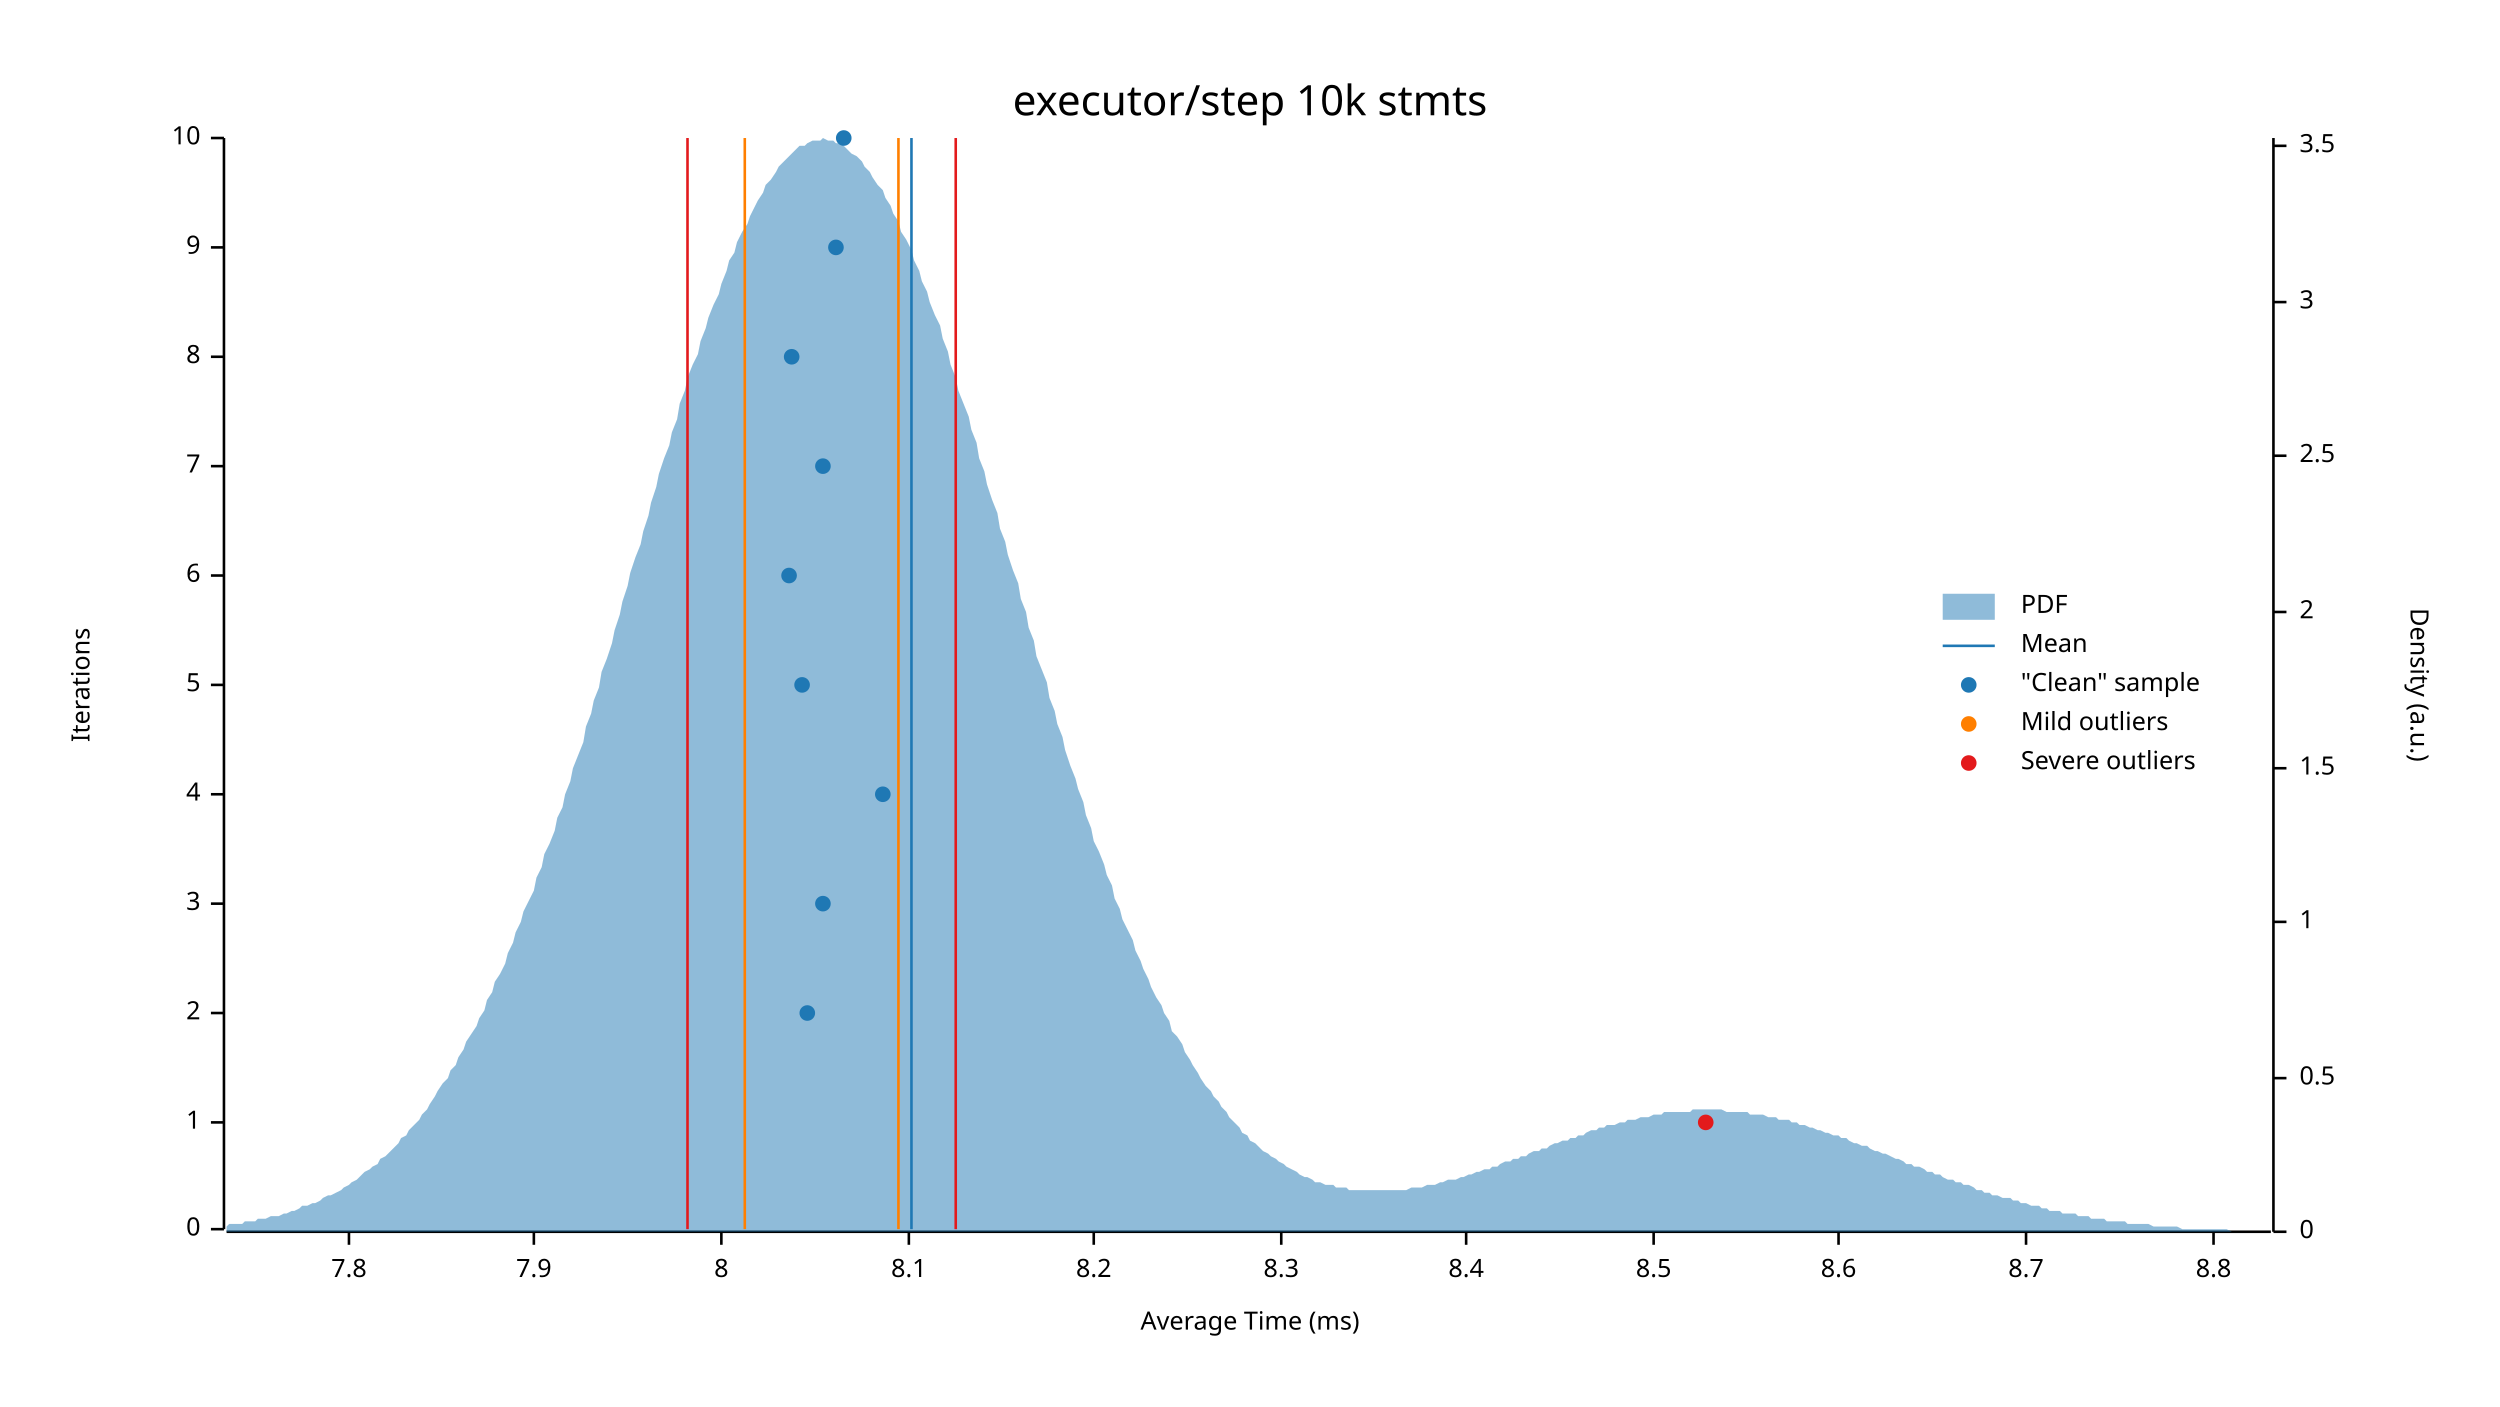
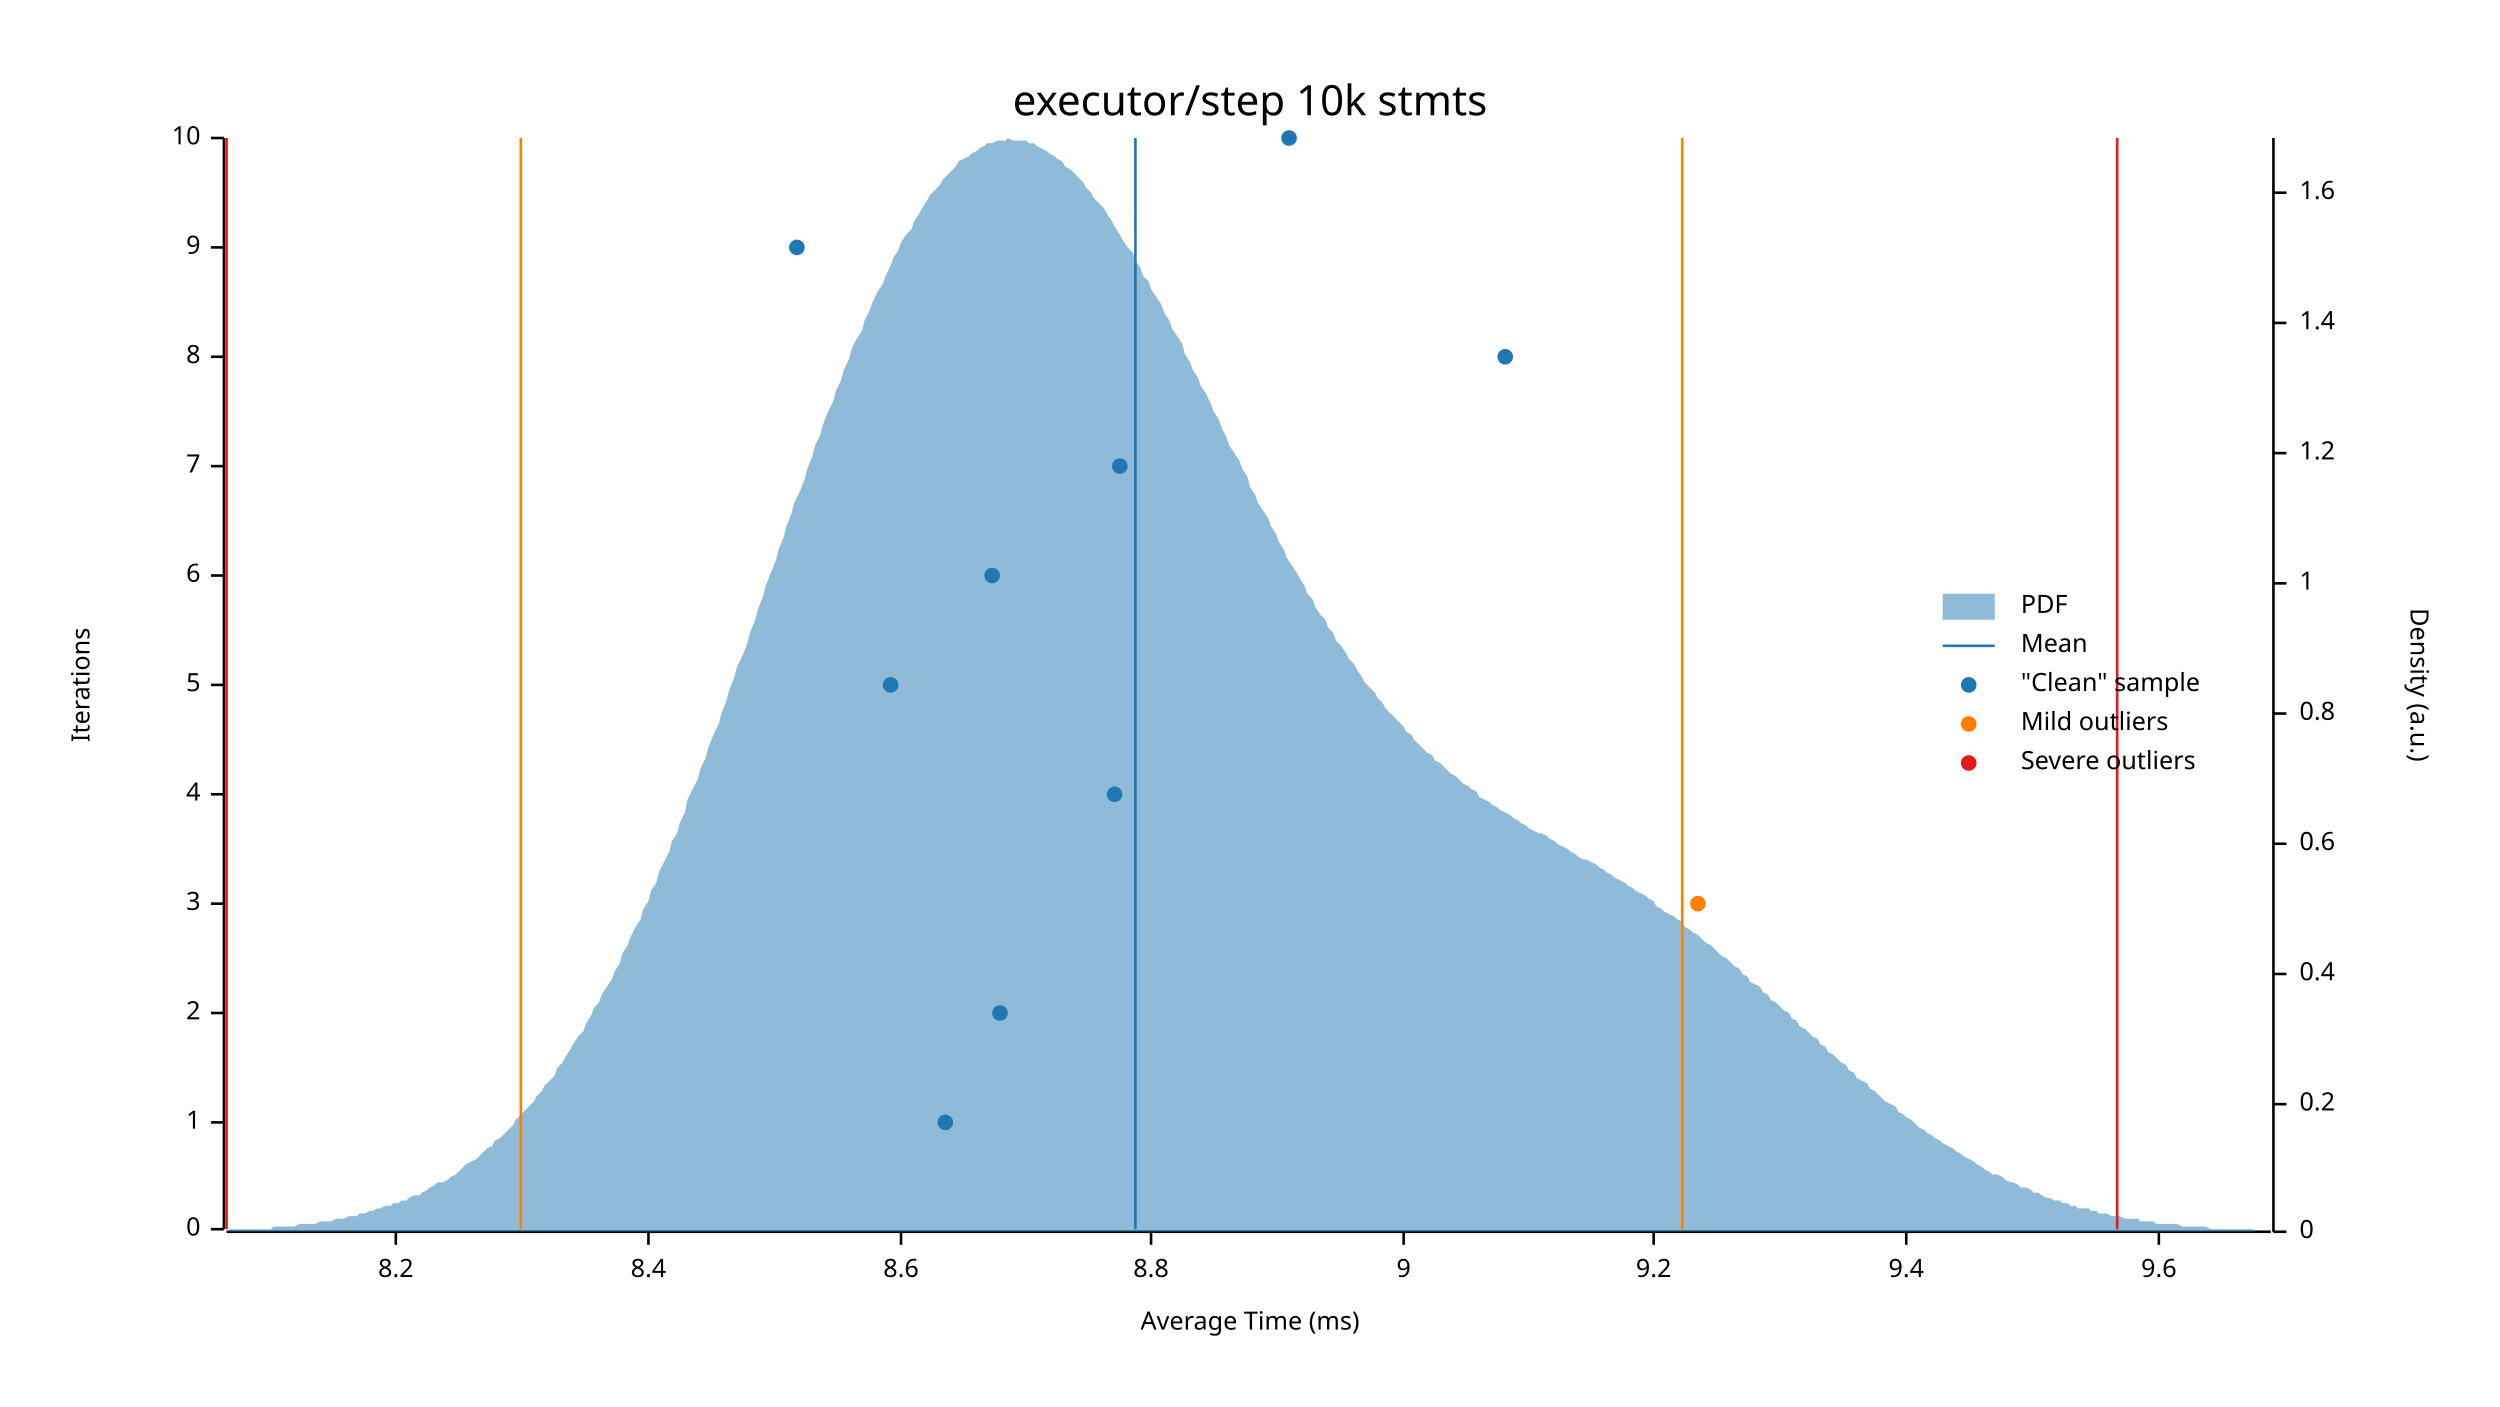
<svg xmlns="http://www.w3.org/2000/svg" width="960" height="540" viewBox="0 0 960 540">
  <text x="480" y="32" dy="0.76em" text-anchor="middle" font-family="sans-serif" font-size="16.129" opacity="1" fill="#000000">
executor/step 10k stmts
</text>
  <text x="27" y="263" dy="0.76em" text-anchor="middle" font-family="sans-serif" font-size="9.677" opacity="1" fill="#000000" transform="rotate(270, 27, 263)">
Iterations
</text>
  <text x="480" y="513" dy="-0.5ex" text-anchor="middle" font-family="sans-serif" font-size="9.677" opacity="1" fill="#000000">
Average Time (ms)
</text>
  <polyline fill="none" opacity="1" stroke="#000000" stroke-width="1" points="86,53 86,472 " />
  <text x="77" y="472" dy="0.5ex" text-anchor="end" font-family="sans-serif" font-size="9.677" opacity="1" fill="#000000">
0
</text>
  <polyline fill="none" opacity="1" stroke="#000000" stroke-width="1" points="81,472 86,472 " />
  <text x="77" y="431" dy="0.5ex" text-anchor="end" font-family="sans-serif" font-size="9.677" opacity="1" fill="#000000">
1
</text>
  <polyline fill="none" opacity="1" stroke="#000000" stroke-width="1" points="81,431 86,431 " />
  <text x="77" y="389" dy="0.5ex" text-anchor="end" font-family="sans-serif" font-size="9.677" opacity="1" fill="#000000">
2
</text>
  <polyline fill="none" opacity="1" stroke="#000000" stroke-width="1" points="81,389 86,389 " />
  <text x="77" y="347" dy="0.5ex" text-anchor="end" font-family="sans-serif" font-size="9.677" opacity="1" fill="#000000">
3
</text>
  <polyline fill="none" opacity="1" stroke="#000000" stroke-width="1" points="81,347 86,347 " />
  <text x="77" y="305" dy="0.5ex" text-anchor="end" font-family="sans-serif" font-size="9.677" opacity="1" fill="#000000">
4
</text>
  <polyline fill="none" opacity="1" stroke="#000000" stroke-width="1" points="81,305 86,305 " />
  <text x="77" y="263" dy="0.5ex" text-anchor="end" font-family="sans-serif" font-size="9.677" opacity="1" fill="#000000">
5
</text>
  <polyline fill="none" opacity="1" stroke="#000000" stroke-width="1" points="81,263 86,263 " />
  <text x="77" y="221" dy="0.5ex" text-anchor="end" font-family="sans-serif" font-size="9.677" opacity="1" fill="#000000">
6
</text>
  <polyline fill="none" opacity="1" stroke="#000000" stroke-width="1" points="81,221 86,221 " />
  <text x="77" y="179" dy="0.5ex" text-anchor="end" font-family="sans-serif" font-size="9.677" opacity="1" fill="#000000">
7
</text>
  <polyline fill="none" opacity="1" stroke="#000000" stroke-width="1" points="81,179 86,179 " />
  <text x="77" y="137" dy="0.5ex" text-anchor="end" font-family="sans-serif" font-size="9.677" opacity="1" fill="#000000">
8
</text>
  <polyline fill="none" opacity="1" stroke="#000000" stroke-width="1" points="81,137 86,137 " />
  <text x="77" y="95" dy="0.5ex" text-anchor="end" font-family="sans-serif" font-size="9.677" opacity="1" fill="#000000">
9
</text>
  <polyline fill="none" opacity="1" stroke="#000000" stroke-width="1" points="81,95 86,95 " />
  <text x="77" y="53" dy="0.5ex" text-anchor="end" font-family="sans-serif" font-size="9.677" opacity="1" fill="#000000">
10
</text>
  <polyline fill="none" opacity="1" stroke="#000000" stroke-width="1" points="81,53 86,53 " />
  <polyline fill="none" opacity="1" stroke="#000000" stroke-width="1" points="87,473 872,473 " />
-   <text x="134" y="483" dy="0.76em" text-anchor="middle" font-family="sans-serif" font-size="9.677" opacity="1" fill="#000000">
- 7.8
- </text>
-   <polyline fill="none" opacity="1" stroke="#000000" stroke-width="1" points="134,473 134,478 " />
-   <text x="205" y="483" dy="0.76em" text-anchor="middle" font-family="sans-serif" font-size="9.677" opacity="1" fill="#000000">
- 7.9
- </text>
-   <polyline fill="none" opacity="1" stroke="#000000" stroke-width="1" points="205,473 205,478 " />
-   <text x="277" y="483" dy="0.76em" text-anchor="middle" font-family="sans-serif" font-size="9.677" opacity="1" fill="#000000">
- 8
- </text>
-   <polyline fill="none" opacity="1" stroke="#000000" stroke-width="1" points="277,473 277,478 " />
-   <text x="349" y="483" dy="0.76em" text-anchor="middle" font-family="sans-serif" font-size="9.677" opacity="1" fill="#000000">
- 8.1
- </text>
-   <polyline fill="none" opacity="1" stroke="#000000" stroke-width="1" points="349,473 349,478 " />
-   <text x="420" y="483" dy="0.76em" text-anchor="middle" font-family="sans-serif" font-size="9.677" opacity="1" fill="#000000">
+   <text x="152" y="483" dy="0.76em" text-anchor="middle" font-family="sans-serif" font-size="9.677" opacity="1" fill="#000000">
8.2
</text>
-   <polyline fill="none" opacity="1" stroke="#000000" stroke-width="1" points="420,473 420,478 " />
-   <text x="492" y="483" dy="0.76em" text-anchor="middle" font-family="sans-serif" font-size="9.677" opacity="1" fill="#000000">
- 8.3
- </text>
-   <polyline fill="none" opacity="1" stroke="#000000" stroke-width="1" points="492,473 492,478 " />
-   <text x="563" y="483" dy="0.76em" text-anchor="middle" font-family="sans-serif" font-size="9.677" opacity="1" fill="#000000">
+   <polyline fill="none" opacity="1" stroke="#000000" stroke-width="1" points="152,473 152,478 " />
+   <text x="249" y="483" dy="0.76em" text-anchor="middle" font-family="sans-serif" font-size="9.677" opacity="1" fill="#000000">
8.4
</text>
-   <polyline fill="none" opacity="1" stroke="#000000" stroke-width="1" points="563,473 563,478 " />
+   <polyline fill="none" opacity="1" stroke="#000000" stroke-width="1" points="249,473 249,478 " />
+   <text x="346" y="483" dy="0.76em" text-anchor="middle" font-family="sans-serif" font-size="9.677" opacity="1" fill="#000000">
+ 8.6
+ </text>
+   <polyline fill="none" opacity="1" stroke="#000000" stroke-width="1" points="346,473 346,478 " />
+   <text x="442" y="483" dy="0.76em" text-anchor="middle" font-family="sans-serif" font-size="9.677" opacity="1" fill="#000000">
+ 8.8
+ </text>
+   <polyline fill="none" opacity="1" stroke="#000000" stroke-width="1" points="442,473 442,478 " />
+   <text x="539" y="483" dy="0.76em" text-anchor="middle" font-family="sans-serif" font-size="9.677" opacity="1" fill="#000000">
+ 9
+ </text>
+   <polyline fill="none" opacity="1" stroke="#000000" stroke-width="1" points="539,473 539,478 " />
  <text x="635" y="483" dy="0.76em" text-anchor="middle" font-family="sans-serif" font-size="9.677" opacity="1" fill="#000000">
- 8.5
+ 9.2
</text>
  <polyline fill="none" opacity="1" stroke="#000000" stroke-width="1" points="635,473 635,478 " />
-   <text x="706" y="483" dy="0.76em" text-anchor="middle" font-family="sans-serif" font-size="9.677" opacity="1" fill="#000000">
- 8.6
+   <text x="732" y="483" dy="0.76em" text-anchor="middle" font-family="sans-serif" font-size="9.677" opacity="1" fill="#000000">
+ 9.4
</text>
-   <polyline fill="none" opacity="1" stroke="#000000" stroke-width="1" points="706,473 706,478 " />
-   <text x="778" y="483" dy="0.76em" text-anchor="middle" font-family="sans-serif" font-size="9.677" opacity="1" fill="#000000">
- 8.7
+   <polyline fill="none" opacity="1" stroke="#000000" stroke-width="1" points="732,473 732,478 " />
+   <text x="829" y="483" dy="0.76em" text-anchor="middle" font-family="sans-serif" font-size="9.677" opacity="1" fill="#000000">
+ 9.6
</text>
-   <polyline fill="none" opacity="1" stroke="#000000" stroke-width="1" points="778,473 778,478 " />
-   <text x="850" y="483" dy="0.76em" text-anchor="middle" font-family="sans-serif" font-size="9.677" opacity="1" fill="#000000">
- 8.8
- </text>
-   <polyline fill="none" opacity="1" stroke="#000000" stroke-width="1" points="850,473 850,478 " />
+   <polyline fill="none" opacity="1" stroke="#000000" stroke-width="1" points="829,473 829,478 " />
  <text x="933" y="263" dy="0.76em" text-anchor="middle" font-family="sans-serif" font-size="9.677" opacity="1" fill="#000000" transform="rotate(90, 933, 263)">
Density (a.u.)
</text>
  <polyline fill="none" opacity="1" stroke="#000000" stroke-width="1" points="873,53 873,473 " />
  <text x="883" y="473" dy="0.5ex" text-anchor="start" font-family="sans-serif" font-size="9.677" opacity="1" fill="#000000">
0
</text>
  <polyline fill="none" opacity="1" stroke="#000000" stroke-width="1" points="873,473 878,473 " />
-   <text x="883" y="414" dy="0.5ex" text-anchor="start" font-family="sans-serif" font-size="9.677" opacity="1" fill="#000000">
- 0.5
+   <text x="883" y="424" dy="0.5ex" text-anchor="start" font-family="sans-serif" font-size="9.677" opacity="1" fill="#000000">
+ 0.2
</text>
-   <polyline fill="none" opacity="1" stroke="#000000" stroke-width="1" points="873,414 878,414 " />
-   <text x="883" y="354" dy="0.5ex" text-anchor="start" font-family="sans-serif" font-size="9.677" opacity="1" fill="#000000">
+   <polyline fill="none" opacity="1" stroke="#000000" stroke-width="1" points="873,424 878,424 " />
+   <text x="883" y="374" dy="0.5ex" text-anchor="start" font-family="sans-serif" font-size="9.677" opacity="1" fill="#000000">
+ 0.4
+ </text>
+   <polyline fill="none" opacity="1" stroke="#000000" stroke-width="1" points="873,374 878,374 " />
+   <text x="883" y="324" dy="0.5ex" text-anchor="start" font-family="sans-serif" font-size="9.677" opacity="1" fill="#000000">
+ 0.6
+ </text>
+   <polyline fill="none" opacity="1" stroke="#000000" stroke-width="1" points="873,324 878,324 " />
+   <text x="883" y="274" dy="0.5ex" text-anchor="start" font-family="sans-serif" font-size="9.677" opacity="1" fill="#000000">
+ 0.8
+ </text>
+   <polyline fill="none" opacity="1" stroke="#000000" stroke-width="1" points="873,274 878,274 " />
+   <text x="883" y="224" dy="0.5ex" text-anchor="start" font-family="sans-serif" font-size="9.677" opacity="1" fill="#000000">
1
</text>
-   <polyline fill="none" opacity="1" stroke="#000000" stroke-width="1" points="873,354 878,354 " />
-   <text x="883" y="295" dy="0.5ex" text-anchor="start" font-family="sans-serif" font-size="9.677" opacity="1" fill="#000000">
- 1.5
+   <polyline fill="none" opacity="1" stroke="#000000" stroke-width="1" points="873,224 878,224 " />
+   <text x="883" y="174" dy="0.5ex" text-anchor="start" font-family="sans-serif" font-size="9.677" opacity="1" fill="#000000">
+ 1.2
</text>
-   <polyline fill="none" opacity="1" stroke="#000000" stroke-width="1" points="873,295 878,295 " />
-   <text x="883" y="235" dy="0.5ex" text-anchor="start" font-family="sans-serif" font-size="9.677" opacity="1" fill="#000000">
- 2
+   <polyline fill="none" opacity="1" stroke="#000000" stroke-width="1" points="873,174 878,174 " />
+   <text x="883" y="124" dy="0.5ex" text-anchor="start" font-family="sans-serif" font-size="9.677" opacity="1" fill="#000000">
+ 1.4
</text>
-   <polyline fill="none" opacity="1" stroke="#000000" stroke-width="1" points="873,235 878,235 " />
-   <text x="883" y="175" dy="0.5ex" text-anchor="start" font-family="sans-serif" font-size="9.677" opacity="1" fill="#000000">
- 2.5
+   <polyline fill="none" opacity="1" stroke="#000000" stroke-width="1" points="873,124 878,124 " />
+   <text x="883" y="74" dy="0.5ex" text-anchor="start" font-family="sans-serif" font-size="9.677" opacity="1" fill="#000000">
+ 1.6
</text>
-   <polyline fill="none" opacity="1" stroke="#000000" stroke-width="1" points="873,175 878,175 " />
-   <text x="883" y="116" dy="0.5ex" text-anchor="start" font-family="sans-serif" font-size="9.677" opacity="1" fill="#000000">
- 3
- </text>
-   <polyline fill="none" opacity="1" stroke="#000000" stroke-width="1" points="873,116 878,116 " />
-   <text x="883" y="56" dy="0.5ex" text-anchor="start" font-family="sans-serif" font-size="9.677" opacity="1" fill="#000000">
- 3.5
- </text>
-   <polyline fill="none" opacity="1" stroke="#000000" stroke-width="1" points="873,56 878,56 " />
-   <polygon opacity="0.5" fill="#1F78B4" points="87,471 88,470 90,470 91,470 93,470 94,469 96,469 98,469 99,468 101,468 102,468 104,467 105,467 107,467 109,466 110,466 112,465 113,465 115,464 116,463 118,463 120,462 121,462 123,461 124,460 126,459 127,459 129,458 131,457 132,456 134,455 135,454 137,453 138,452 140,450 142,449 143,448 145,447 146,445 148,444 150,442 151,441 153,439 154,437 156,436 157,434 159,432 161,430 162,428 164,426 165,424 167,421 168,419 170,416 172,414 173,411 175,409 176,406 178,403 179,400 181,397 183,394 184,391 186,388 187,384 189,381 190,377 192,374 194,370 195,366 197,362 198,358 200,354 201,350 203,346 205,342 206,337 208,333 209,328 211,324 213,319 214,314 216,310 217,305 219,300 220,295 222,290 224,285 225,279 227,274 228,269 230,264 231,258 233,253 235,247 236,242 238,236 239,231 241,225 242,220 244,214 246,209 247,204 249,198 250,193 252,187 253,182 255,176 257,171 258,166 260,161 261,155 263,150 264,145 266,140 268,136 269,131 271,126 272,122 274,117 276,113 277,109 279,104 280,100 282,97 283,93 285,89 287,86 288,83 290,79 291,77 293,74 294,71 296,69 298,66 299,64 301,62 302,61 304,59 305,58 307,56 309,56 310,55 312,54 313,54 315,54 316,53 318,54 320,54 321,55 323,55 324,56 326,58 327,59 329,60 331,62 332,64 334,66 335,68 337,71 339,73 340,76 342,79 343,82 345,85 346,89 348,92 350,96 351,100 353,104 354,108 356,112 357,116 359,121 361,125 362,130 364,135 365,140 367,145 368,150 370,155 372,160 373,165 375,170 376,176 378,181 379,186 381,192 383,197 384,203 386,208 387,213 389,219 391,224 392,230 394,235 395,241 397,246 398,252 400,257 402,262 403,268 405,273 406,278 408,283 409,288 411,294 413,299 414,303 416,308 417,313 419,318 420,323 422,327 424,332 425,336 427,340 428,345 430,349 431,353 433,357 435,361 436,365 438,369 439,372 441,376 442,379 444,383 446,386 447,389 449,392 450,396 452,398 454,401 455,404 457,407 458,409 460,412 461,414 463,417 465,419 466,421 468,423 469,425 471,427 472,429 474,431 476,433 477,435 479,436 480,438 482,439 483,440 485,442 487,443 488,444 490,445 491,446 493,447 494,448 496,449 498,450 499,451 501,452 502,452 504,453 505,454 507,454 509,455 510,455 512,455 513,456 515,456 517,456 518,457 520,457 521,457 523,457 524,457 526,457 528,457 529,457 531,457 532,457 534,457 535,457 537,457 539,457 540,457 542,456 543,456 545,456 546,456 548,455 550,455 551,455 553,454 554,454 556,453 557,453 559,453 561,452 562,452 564,451 565,451 567,450 568,450 570,449 572,449 573,448 575,448 576,447 578,446 580,446 581,445 583,445 584,444 586,444 587,443 589,442 591,442 592,441 594,441 595,440 597,439 598,439 600,438 602,438 603,437 605,437 606,436 608,436 609,435 611,434 613,434 614,433 616,433 617,432 619,432 620,432 622,431 624,431 625,430 627,430 628,430 630,429 632,429 633,429 635,428 636,428 638,428 639,427 641,427 643,427 644,427 646,427 647,427 649,427 650,426 652,426 654,426 655,426 657,426 658,426 660,426 661,426 663,427 665,427 666,427 668,427 669,427 671,427 672,428 674,428 676,428 677,428 679,429 680,429 682,429 683,430 685,430 687,430 688,431 690,431 691,432 693,432 695,433 696,433 698,434 699,434 701,435 702,435 704,436 706,436 707,437 709,437 710,438 712,439 713,439 715,440 717,440 718,441 720,442 721,442 723,443 724,443 726,444 728,445 729,445 731,446 732,447 734,447 735,448 737,448 739,449 740,450 742,450 743,451 745,451 746,452 748,453 750,453 751,454 753,454 754,455 756,455 758,456 759,457 761,457 762,458 764,458 765,459 767,459 769,460 770,460 772,460 773,461 775,461 776,462 778,462 780,463 781,463 783,463 784,464 786,464 787,465 789,465 791,465 792,466 794,466 795,466 797,466 798,467 800,467 802,467 803,468 805,468 806,468 808,468 809,469 811,469 813,469 814,469 816,469 817,470 819,470 821,470 822,470 824,470 825,470 827,471 828,471 830,471 832,471 833,471 835,471 836,471 838,472 839,472 841,472 843,472 844,472 846,472 847,472 849,472 850,472 852,472 854,472 855,472 857,473 858,473 860,473 861,473 863,473 865,473 866,473 868,473 869,473 871,473 873,473 873,473 87,473 " />
-   <polyline fill="none" opacity="1" stroke="#1F78B4" stroke-width="1" points="350,472 350,53 " />
-   <polyline fill="none" opacity="1" stroke="#FF7F00" stroke-width="1" points="286,472 286,53 " />
-   <polyline fill="none" opacity="1" stroke="#FF7F00" stroke-width="1" points="345,472 345,53 " />
-   <polyline fill="none" opacity="1" stroke="#E31A1C" stroke-width="1" points="264,472 264,53 " />
-   <polyline fill="none" opacity="1" stroke="#E31A1C" stroke-width="1" points="367,472 367,53 " />
-   <circle cx="310" cy="389" r="3" opacity="1" fill="#1F78B4" stroke="none" stroke-width="1" />
-   <circle cx="316" cy="347" r="3" opacity="1" fill="#1F78B4" stroke="none" stroke-width="1" />
-   <circle cx="339" cy="305" r="3" opacity="1" fill="#1F78B4" stroke="none" stroke-width="1" />
-   <circle cx="308" cy="263" r="3" opacity="1" fill="#1F78B4" stroke="none" stroke-width="1" />
-   <circle cx="303" cy="221" r="3" opacity="1" fill="#1F78B4" stroke="none" stroke-width="1" />
-   <circle cx="316" cy="179" r="3" opacity="1" fill="#1F78B4" stroke="none" stroke-width="1" />
-   <circle cx="304" cy="137" r="3" opacity="1" fill="#1F78B4" stroke="none" stroke-width="1" />
-   <circle cx="321" cy="95" r="3" opacity="1" fill="#1F78B4" stroke="none" stroke-width="1" />
-   <circle cx="324" cy="53" r="3" opacity="1" fill="#1F78B4" stroke="none" stroke-width="1" />
-   <circle cx="655" cy="431" r="3" opacity="1" fill="#E31A1C" stroke="none" stroke-width="1" />
+   <polyline fill="none" opacity="1" stroke="#000000" stroke-width="1" points="873,74 878,74 " />
+   <polygon opacity="0.5" fill="#1F78B4" points="87,473 88,472 90,472 91,472 93,472 94,472 96,472 98,472 99,472 101,472 102,472 104,472 105,471 107,471 109,471 110,471 112,471 113,471 115,470 116,470 118,470 120,470 121,470 123,469 124,469 126,469 127,469 129,468 131,468 132,468 134,467 135,467 137,467 138,466 140,466 142,465 143,465 145,464 146,464 148,463 150,463 151,462 153,462 154,461 156,461 157,460 159,459 161,459 162,458 164,457 165,456 167,455 168,454 170,454 172,453 173,452 175,451 176,450 178,448 179,447 181,446 183,445 184,444 186,442 187,441 189,440 190,438 192,437 194,435 195,434 197,432 198,430 200,428 201,427 203,425 205,423 206,421 208,419 209,417 211,415 213,413 214,410 216,408 217,406 219,403 220,401 222,398 224,396 225,393 227,390 228,387 230,385 231,382 233,379 235,376 236,373 238,370 239,366 241,363 242,360 244,356 246,353 247,349 249,346 250,342 252,339 253,335 255,331 257,327 258,323 260,320 261,316 263,312 264,307 266,303 268,299 269,295 271,291 272,287 274,282 276,278 277,274 279,269 280,265 282,260 283,256 285,252 287,247 288,243 290,238 291,234 293,229 294,225 296,220 298,215 299,211 301,206 302,202 304,197 305,193 307,189 309,184 310,180 312,175 313,171 315,167 316,163 318,158 320,154 321,150 323,146 324,142 326,138 327,134 329,130 331,127 332,123 334,119 335,116 337,112 339,109 340,106 342,102 343,99 345,96 346,93 348,90 350,88 351,85 353,82 354,80 356,77 357,75 359,73 361,71 362,69 364,67 365,66 367,64 368,62 370,61 372,60 373,59 375,58 376,57 378,56 379,55 381,55 383,54 384,54 386,54 387,53 389,54 391,54 392,54 394,54 395,55 397,55 398,56 400,57 402,58 403,59 405,60 406,61 408,62 409,64 411,65 413,67 414,68 416,70 417,72 419,74 420,76 422,78 424,80 425,82 427,85 428,87 430,90 431,92 433,95 435,97 436,100 438,103 439,106 441,108 442,111 444,114 446,117 447,120 449,123 450,126 452,129 454,132 455,136 457,139 458,142 460,145 461,148 463,151 465,155 466,158 468,161 469,164 471,168 472,171 474,174 476,177 477,180 479,183 480,187 482,190 483,193 485,196 487,199 488,202 490,205 491,208 493,211 494,214 496,217 498,220 499,222 501,225 502,228 504,230 505,233 507,236 509,238 510,241 512,243 513,246 515,248 517,251 518,253 520,255 521,257 523,260 524,262 526,264 528,266 529,268 531,270 532,272 534,274 535,275 537,277 539,279 540,281 542,282 543,284 545,286 546,287 548,289 550,290 551,292 553,293 554,294 556,296 557,297 559,298 561,300 562,301 564,302 565,303 567,304 568,306 570,307 572,308 573,309 575,310 576,311 578,312 580,313 581,314 583,315 584,316 586,317 587,318 589,319 591,320 592,320 594,321 595,322 597,323 598,324 600,325 602,326 603,327 605,328 606,329 608,330 609,330 611,331 613,332 614,333 616,334 617,335 619,336 620,337 622,338 624,339 625,340 627,341 628,342 630,343 632,344 633,345 635,346 636,348 638,349 639,350 641,351 643,352 644,353 646,354 647,356 649,357 650,358 652,359 654,361 655,362 657,363 658,364 660,366 661,367 663,368 665,370 666,371 668,372 669,374 671,375 672,377 674,378 676,379 677,381 679,382 680,384 682,385 683,386 685,388 687,389 688,391 690,392 691,394 693,395 695,397 696,398 698,399 699,401 701,402 702,404 704,405 706,407 707,408 709,409 710,411 712,412 713,414 715,415 717,416 718,418 720,419 721,420 723,422 724,423 726,424 728,425 729,427 731,428 732,429 734,430 735,431 737,433 739,434 740,435 742,436 743,437 745,438 746,439 748,440 750,441 751,442 753,443 754,444 756,445 758,446 759,447 761,448 762,449 764,450 765,451 767,451 769,452 770,453 772,454 773,454 775,455 776,456 778,456 780,457 781,458 783,458 784,459 786,460 787,460 789,461 791,461 792,462 794,462 795,463 797,463 798,464 800,464 802,464 803,465 805,465 806,466 808,466 809,466 811,467 813,467 814,467 816,468 817,468 819,468 821,468 822,469 824,469 825,469 827,469 828,470 830,470 832,470 833,470 835,470 836,470 838,471 839,471 841,471 843,471 844,471 846,471 847,471 849,472 850,472 852,472 854,472 855,472 857,472 858,472 860,472 861,472 863,472 865,472 866,473 868,473 869,473 871,473 873,473 873,473 87,473 " />
+   <polyline fill="none" opacity="1" stroke="#1F78B4" stroke-width="1" points="436,472 436,53 " />
+   <polyline fill="none" opacity="1" stroke="#FF7F00" stroke-width="1" points="200,472 200,53 " />
+   <polyline fill="none" opacity="1" stroke="#FF7F00" stroke-width="1" points="646,472 646,53 " />
+   <polyline fill="none" opacity="1" stroke="#E31A1C" stroke-width="1" points="87,472 87,53 " />
+   <polyline fill="none" opacity="1" stroke="#E31A1C" stroke-width="1" points="813,472 813,53 " />
+   <circle cx="363" cy="431" r="3" opacity="1" fill="#1F78B4" stroke="none" stroke-width="1" />
+   <circle cx="384" cy="389" r="3" opacity="1" fill="#1F78B4" stroke="none" stroke-width="1" />
+   <circle cx="428" cy="305" r="3" opacity="1" fill="#1F78B4" stroke="none" stroke-width="1" />
+   <circle cx="342" cy="263" r="3" opacity="1" fill="#1F78B4" stroke="none" stroke-width="1" />
+   <circle cx="381" cy="221" r="3" opacity="1" fill="#1F78B4" stroke="none" stroke-width="1" />
+   <circle cx="430" cy="179" r="3" opacity="1" fill="#1F78B4" stroke="none" stroke-width="1" />
+   <circle cx="578" cy="137" r="3" opacity="1" fill="#1F78B4" stroke="none" stroke-width="1" />
+   <circle cx="306" cy="95" r="3" opacity="1" fill="#1F78B4" stroke="none" stroke-width="1" />
+   <circle cx="495" cy="53" r="3" opacity="1" fill="#1F78B4" stroke="none" stroke-width="1" />
+   <circle cx="652" cy="347" r="3" opacity="1" fill="#FF7F00" stroke="none" stroke-width="1" />
  <text x="776" y="228" dy="0.76em" text-anchor="start" font-family="sans-serif" font-size="9.677" opacity="1" fill="#000000">
PDF
</text>
  <text x="776" y="243" dy="0.76em" text-anchor="start" font-family="sans-serif" font-size="9.677" opacity="1" fill="#000000">
Mean
</text>
  <text x="776" y="258" dy="0.76em" text-anchor="start" font-family="sans-serif" font-size="9.677" opacity="1" fill="#000000">
"Clean" sample
</text>
  <text x="776" y="273" dy="0.76em" text-anchor="start" font-family="sans-serif" font-size="9.677" opacity="1" fill="#000000">
Mild outliers
</text>
  <text x="776" y="288" dy="0.76em" text-anchor="start" font-family="sans-serif" font-size="9.677" opacity="1" fill="#000000">
Severe outliers
</text>
  <rect x="746" y="228" width="20" height="10" opacity="0.5" fill="#1F78B4" stroke="none" />
  <polyline fill="none" opacity="1" stroke="#1F78B4" stroke-width="1" points="746,248 766,248 " />
  <circle cx="756" cy="263" r="3" opacity="1" fill="#1F78B4" stroke="none" stroke-width="1" />
  <circle cx="756" cy="278" r="3" opacity="1" fill="#FF7F00" stroke="none" stroke-width="1" />
  <circle cx="756" cy="293" r="3" opacity="1" fill="#E31A1C" stroke="none" stroke-width="1" />
</svg>
